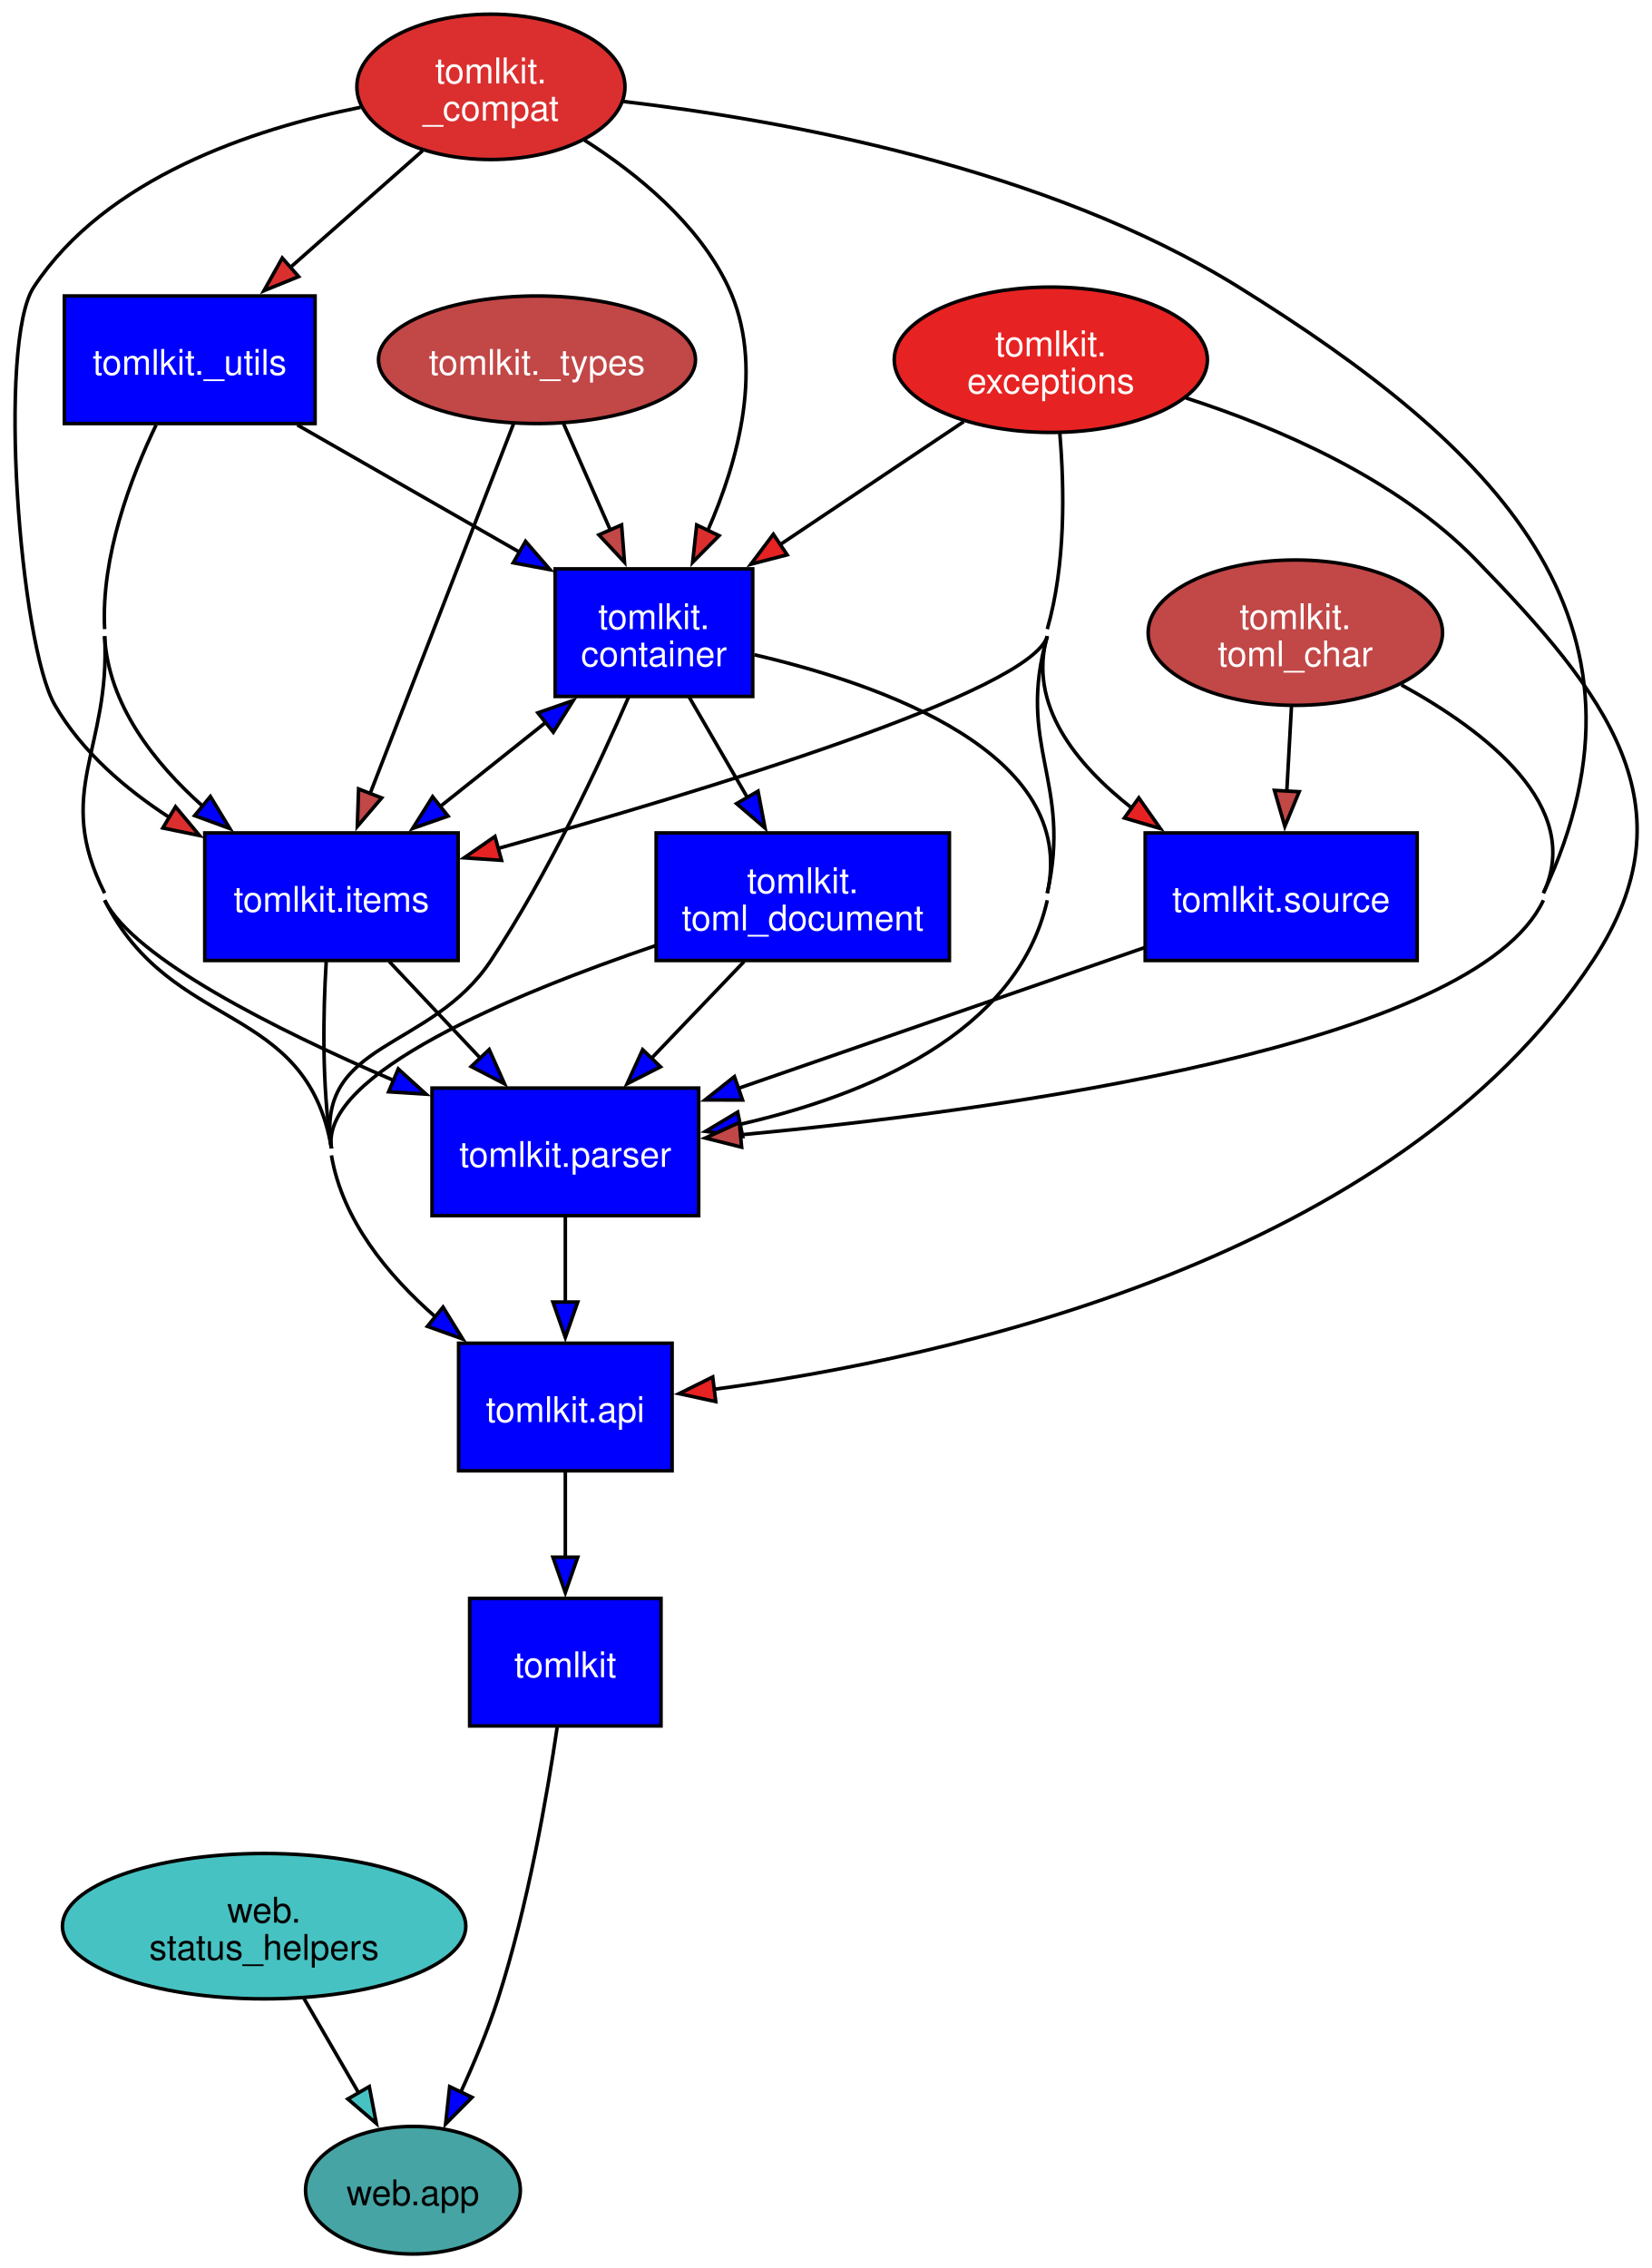
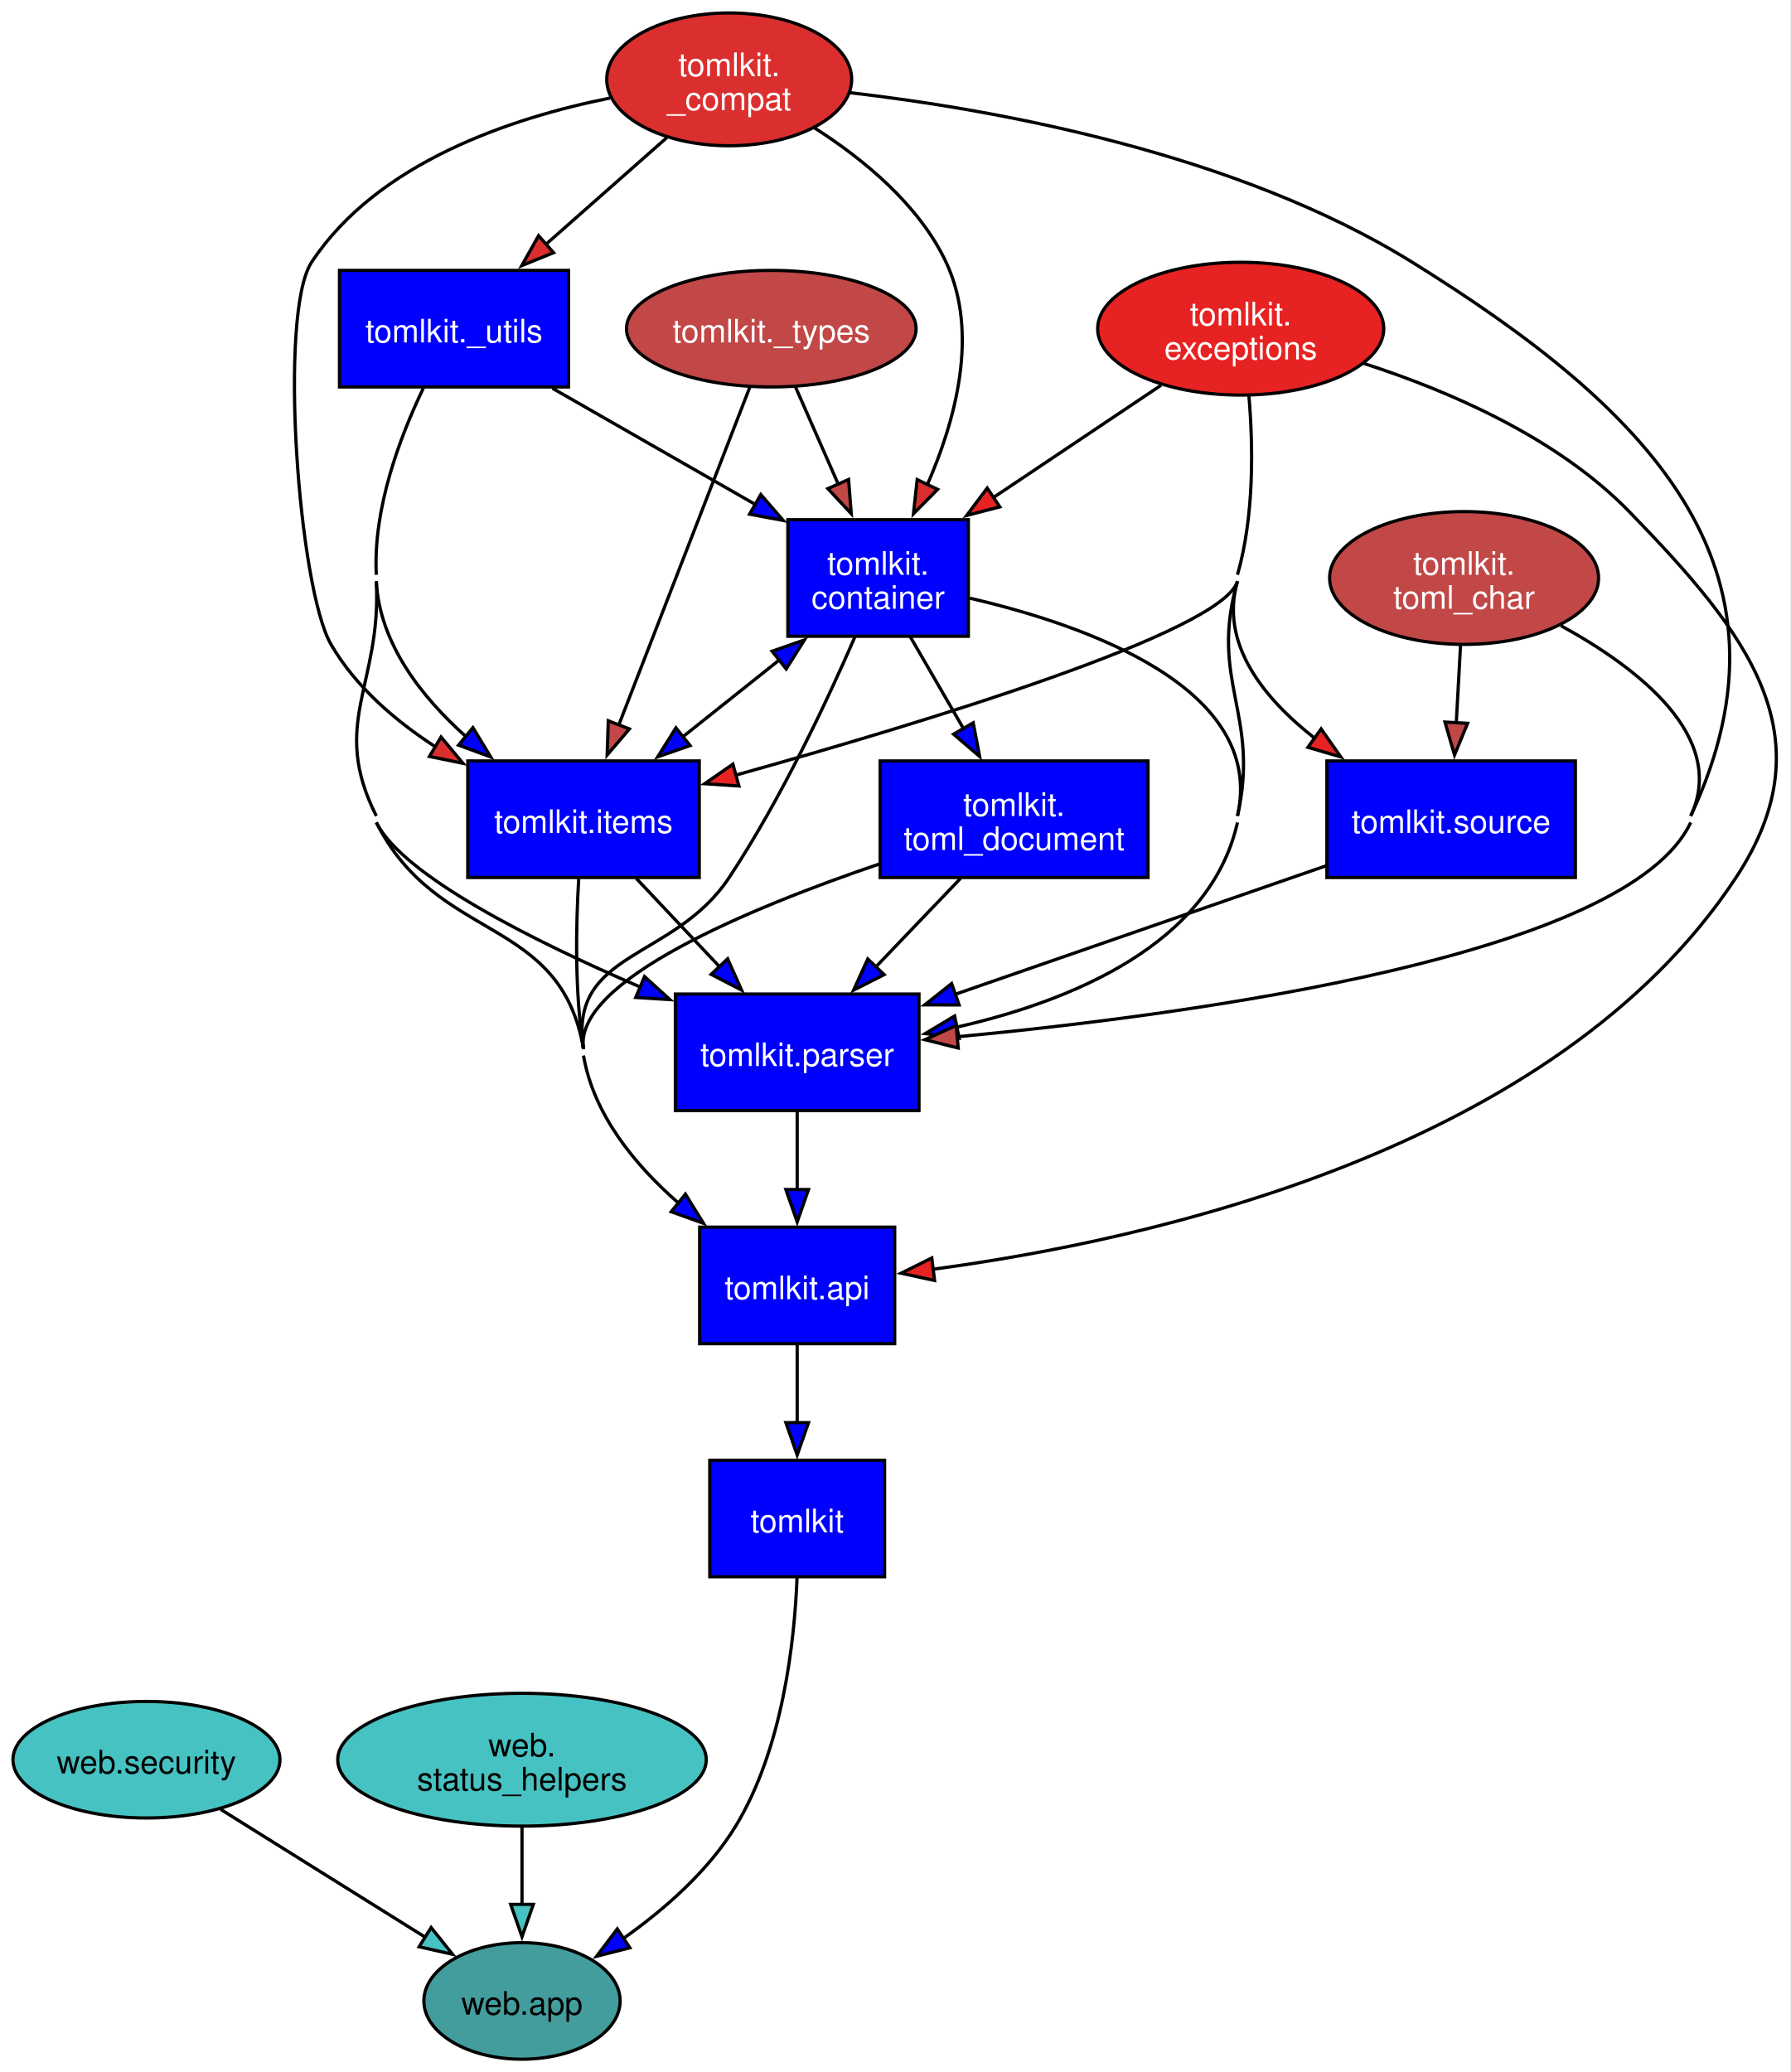
- <svg xmlns="http://www.w3.org/2000/svg" width="466pt" height="640pt" viewBox="0.00 0.00 466.00 640.00">
+ <svg xmlns="http://www.w3.org/2000/svg" width="553pt" height="640pt" viewBox="0.00 0.00 553.00 640.00">
  <g id="graph0" class="graph" transform="scale(1 1) rotate(0) translate(4 636.05)">
    <style>.edge&gt;path:hover{stroke-width:8}</style>
-     <polygon fill="white" stroke="none" points="-4,4 -4,-636.05 462.19,-636.05 462.19,4 -4,4" />
+     <polygon fill="white" stroke="none" points="-4,4 -4,-636.05 548.89,-636.05 548.89,4 -4,4" />
    <g id="node1" class="node">
      <style>.edge&gt;path:hover{stroke-width:8}</style>
-       <polygon fill="blue" stroke="black" points="182.53,-185.01 128.53,-185.01 128.53,-149.01 182.53,-149.01 182.53,-185.01" />
-       <text xml:space="preserve" text-anchor="middle" x="155.53" y="-162.76" font-family="Helvetica,sans-Serif" font-size="10.00" fill="white">tomlkit</text>
+       <polygon fill="blue" stroke="black" points="269.24,-185.01 215.24,-185.01 215.24,-149.01 269.24,-149.01 269.24,-185.01" />
+       <text xml:space="preserve" text-anchor="middle" x="242.24" y="-162.76" font-family="Helvetica,sans-Serif" font-size="10.00" fill="white">tomlkit</text>
    </g>
    <g id="node13" class="node">
      <style>.edge&gt;path:hover{stroke-width:8}</style>
-       <ellipse fill="#46a4a4" stroke="black" cx="112.53" cy="-18" rx="30.31" ry="18" />
-       <text xml:space="preserve" text-anchor="middle" x="112.53" y="-13.75" font-family="Helvetica,sans-Serif" font-size="10.00" fill="#000000">web.app</text>
+       <ellipse fill="#439d9d" stroke="black" cx="157.24" cy="-18" rx="30.31" ry="18" />
+       <text xml:space="preserve" text-anchor="middle" x="157.24" y="-13.75" font-family="Helvetica,sans-Serif" font-size="10.00" fill="#000000">web.app</text>
    </g>
    <g id="edge1" class="edge">
      <style>.edge&gt;path:hover{stroke-width:8}</style>
-       <path fill="none" stroke="black" d="M153.24,-148.73C150.43,-129.64 144.97,-98.15 136.53,-72 133.68,-63.18 129.79,-53.87 125.97,-45.56" />
-       <polygon fill="blue" stroke="black" points="129.21,-44.21 121.74,-36.69 122.89,-47.23 129.21,-44.21" />
+       <path fill="none" stroke="black" d="M242.2,-148.79C241.42,-128.92 237.78,-95.9 223.24,-72 214.71,-58 201.08,-46.13 188.42,-37.2" />
+       <polygon fill="blue" stroke="black" points="190.55,-34.42 180.28,-31.8 186.67,-40.25 190.55,-34.42" />
    </g>
    <g id="node2" class="node">
      <style>.edge&gt;path:hover{stroke-width:8}</style>
-       <ellipse fill="#db2f2f" stroke="black" cx="134.53" cy="-611.54" rx="37.83" ry="20.51" />
-       <text xml:space="preserve" text-anchor="middle" x="134.53" y="-612.54" font-family="Helvetica,sans-Serif" font-size="10.00" fill="#ffffff">tomlkit.</text>
-       <text xml:space="preserve" text-anchor="middle" x="134.53" y="-602.04" font-family="Helvetica,sans-Serif" font-size="10.00" fill="#ffffff">_compat</text>
+       <ellipse fill="#db2f2f" stroke="black" cx="221.24" cy="-611.54" rx="37.83" ry="20.51" />
+       <text xml:space="preserve" text-anchor="middle" x="221.24" y="-612.54" font-family="Helvetica,sans-Serif" font-size="10.00" fill="#ffffff">tomlkit.</text>
+       <text xml:space="preserve" text-anchor="middle" x="221.24" y="-602.04" font-family="Helvetica,sans-Serif" font-size="10.00" fill="#ffffff">_compat</text>
    </g>
    <g id="node4" class="node">
      <style>.edge&gt;path:hover{stroke-width:8}</style>
-       <polygon fill="blue" stroke="black" points="84.91,-552.53 14.16,-552.53 14.16,-516.53 84.91,-516.53 84.91,-552.53" />
-       <text xml:space="preserve" text-anchor="middle" x="49.53" y="-530.28" font-family="Helvetica,sans-Serif" font-size="10.00" fill="white">tomlkit._utils</text>
+       <polygon fill="blue" stroke="black" points="171.61,-552.53 100.86,-552.53 100.86,-516.53 171.61,-516.53 171.61,-552.53" />
+       <text xml:space="preserve" text-anchor="middle" x="136.24" y="-530.28" font-family="Helvetica,sans-Serif" font-size="10.00" fill="white">tomlkit._utils</text>
    </g>
    <g id="edge2" class="edge">
      <style>.edge&gt;path:hover{stroke-width:8}</style>
-       <path fill="none" stroke="black" d="M115.24,-593.52C104.21,-583.78 90.16,-571.38 77.89,-560.55" />
-       <polygon fill="#db2f2f" stroke="black" points="80.28,-558 70.47,-554.01 75.65,-563.25 80.28,-558" />
+       <path fill="none" stroke="black" d="M201.95,-593.52C190.91,-583.78 176.86,-571.38 164.59,-560.55" />
+       <polygon fill="#db2f2f" stroke="black" points="166.99,-558 157.17,-554.01 162.35,-563.25 166.99,-558" />
    </g>
    <g id="node6" class="node">
      <style>.edge&gt;path:hover{stroke-width:8}</style>
-       <polygon fill="blue" stroke="black" points="208.41,-475.52 152.66,-475.52 152.66,-439.52 208.41,-439.52 208.41,-475.52" />
-       <text xml:space="preserve" text-anchor="middle" x="180.53" y="-458.52" font-family="Helvetica,sans-Serif" font-size="10.00" fill="white">tomlkit.</text>
-       <text xml:space="preserve" text-anchor="middle" x="180.53" y="-448.02" font-family="Helvetica,sans-Serif" font-size="10.00" fill="white">container</text>
+       <polygon fill="blue" stroke="black" points="295.11,-475.52 239.36,-475.52 239.36,-439.52 295.11,-439.52 295.11,-475.52" />
+       <text xml:space="preserve" text-anchor="middle" x="267.24" y="-458.52" font-family="Helvetica,sans-Serif" font-size="10.00" fill="white">tomlkit.</text>
+       <text xml:space="preserve" text-anchor="middle" x="267.24" y="-448.02" font-family="Helvetica,sans-Serif" font-size="10.00" fill="white">container</text>
    </g>
    <g id="edge3" class="edge">
      <style>.edge&gt;path:hover{stroke-width:8}</style>
-       <path fill="none" stroke="black" d="M160.83,-596.57C175.77,-587.06 193.11,-572.94 201.53,-555.04 211.81,-533.17 204.41,-506.13 195.68,-486.24" />
-       <polygon fill="#db2f2f" stroke="black" points="198.92,-484.89 191.45,-477.37 192.6,-487.91 198.92,-484.89" />
+       <path fill="none" stroke="black" d="M247.54,-596.57C262.47,-587.06 279.82,-572.94 288.24,-555.04 298.52,-533.17 291.12,-506.13 282.39,-486.24" />
+       <polygon fill="#db2f2f" stroke="black" points="285.62,-484.89 278.16,-477.37 279.3,-487.91 285.62,-484.89" />
    </g>
    <g id="node8" class="node">
      <style>.edge&gt;path:hover{stroke-width:8}</style>
-       <polygon fill="blue" stroke="black" points="125.28,-401.01 53.78,-401.01 53.78,-365.01 125.28,-365.01 125.28,-401.01" />
-       <text xml:space="preserve" text-anchor="middle" x="89.53" y="-378.76" font-family="Helvetica,sans-Serif" font-size="10.00" fill="white">tomlkit.items</text>
+       <polygon fill="blue" stroke="black" points="211.99,-401.01 140.49,-401.01 140.49,-365.01 211.99,-365.01 211.99,-401.01" />
+       <text xml:space="preserve" text-anchor="middle" x="176.24" y="-378.76" font-family="Helvetica,sans-Serif" font-size="10.00" fill="white">tomlkit.items</text>
    </g>
    <g id="edge4" class="edge">
      <style>.edge&gt;path:hover{stroke-width:8}</style>
-       <path fill="none" stroke="black" d="M97.75,-605.77C67.29,-599.66 25.84,-585.89 5.53,-555.04 -4.79,-539.36 1.51,-454.28 11.53,-437.01 19.13,-423.92 31.41,-413.38 44,-405.24" />
-       <polygon fill="#db2f2f" stroke="black" points="45.53,-408.4 52.32,-400.27 41.94,-402.4 45.53,-408.4" />
+       <path fill="none" stroke="black" d="M184.45,-605.77C154,-599.66 112.55,-585.89 92.24,-555.04 81.91,-539.36 88.21,-454.28 98.24,-437.01 105.83,-423.92 118.11,-413.38 130.7,-405.24" />
+       <polygon fill="#db2f2f" stroke="black" points="132.24,-408.4 139.02,-400.27 128.64,-402.4 132.24,-408.4" />
    </g>
    <g id="node9" class="node">
      <style>.edge&gt;path:hover{stroke-width:8}</style>
-       <polygon fill="blue" stroke="black" points="193.16,-329.01 117.91,-329.01 117.91,-293.01 193.16,-293.01 193.16,-329.01" />
-       <text xml:space="preserve" text-anchor="middle" x="155.53" y="-306.76" font-family="Helvetica,sans-Serif" font-size="10.00" fill="white">tomlkit.parser</text>
+       <polygon fill="blue" stroke="black" points="279.86,-329.01 204.61,-329.01 204.61,-293.01 279.86,-293.01 279.86,-329.01" />
+       <text xml:space="preserve" text-anchor="middle" x="242.24" y="-306.76" font-family="Helvetica,sans-Serif" font-size="10.00" fill="white">tomlkit.parser</text>
    </g>
    <g id="edge5" class="edge">
      <style>.edge&gt;path:hover{stroke-width:8}</style>
-       <path fill="none" stroke="black" d="M171.84,-607.42C216.18,-602.27 291,-588.92 345.53,-555.04 417.79,-510.13 467.63,-461.05 431.53,-384.01" />
+       <path fill="none" stroke="black" d="M258.55,-607.42C302.88,-602.27 377.7,-588.92 432.24,-555.04 504.5,-510.13 554.34,-461.05 518.24,-384.01" />
    </g>
    <g id="node3" class="node">
      <style>.edge&gt;path:hover{stroke-width:8}</style>
-       <ellipse fill="#c24747" stroke="black" cx="147.53" cy="-534.53" rx="44.73" ry="18" />
-       <text xml:space="preserve" text-anchor="middle" x="147.53" y="-530.28" font-family="Helvetica,sans-Serif" font-size="10.00" fill="#ffffff">tomlkit._types</text>
+       <ellipse fill="#c24747" stroke="black" cx="234.24" cy="-534.53" rx="44.73" ry="18" />
+       <text xml:space="preserve" text-anchor="middle" x="234.24" y="-530.28" font-family="Helvetica,sans-Serif" font-size="10.00" fill="#ffffff">tomlkit._types</text>
    </g>
    <g id="edge6" class="edge">
      <style>.edge&gt;path:hover{stroke-width:8}</style>
-       <path fill="none" stroke="black" d="M155.02,-516.51C158.93,-507.62 163.81,-496.52 168.26,-486.41" />
-       <polygon fill="#c24747" stroke="black" points="171.41,-487.94 172.23,-477.38 165,-485.12 171.41,-487.94" />
+       <path fill="none" stroke="black" d="M241.72,-516.51C245.63,-507.62 250.52,-496.52 254.96,-486.41" />
+       <polygon fill="#c24747" stroke="black" points="258.12,-487.94 258.94,-477.38 251.71,-485.12 258.12,-487.94" />
    </g>
    <g id="edge7" class="edge">
      <style>.edge&gt;path:hover{stroke-width:8}</style>
-       <path fill="none" stroke="black" d="M140.88,-516.38C130.97,-490.83 112.22,-442.5 100.33,-411.84" />
-       <polygon fill="#c24747" stroke="black" points="103.71,-410.89 96.83,-402.84 97.19,-413.42 103.71,-410.89" />
+       <path fill="none" stroke="black" d="M227.58,-516.38C217.67,-490.83 198.92,-442.5 187.03,-411.84" />
+       <polygon fill="#c24747" stroke="black" points="190.42,-410.89 183.54,-402.84 183.89,-413.42 190.42,-410.89" />
    </g>
    <g id="node5" class="node">
      <style>.edge&gt;path:hover{stroke-width:8}</style>
-       <polygon fill="blue" stroke="black" points="185.66,-257.01 125.41,-257.01 125.41,-221.01 185.66,-221.01 185.66,-257.01" />
-       <text xml:space="preserve" text-anchor="middle" x="155.53" y="-234.76" font-family="Helvetica,sans-Serif" font-size="10.00" fill="white">tomlkit.api</text>
+       <polygon fill="blue" stroke="black" points="272.36,-257.01 212.11,-257.01 212.11,-221.01 272.36,-221.01 272.36,-257.01" />
+       <text xml:space="preserve" text-anchor="middle" x="242.24" y="-234.76" font-family="Helvetica,sans-Serif" font-size="10.00" fill="white">tomlkit.api</text>
    </g>
    <g id="edge8" class="edge">
      <style>.edge&gt;path:hover{stroke-width:8}</style>
-       <path fill="none" stroke="black" d="M40.05,-516.13C32.89,-501.23 24.47,-479 25.53,-458.52" />
-       <path fill="none" stroke="black" d="M25.53,-456.52C27.2,-424.34 11.05,-412.8 25.53,-384.01" />
-       <path fill="none" stroke="black" d="M25.53,-382.01C44.48,-344.36 82.49,-353.57 89.53,-312.01" />
-       <path fill="none" stroke="black" d="M89.53,-310.01C92.62,-291.78 105.39,-276.22 118.88,-264.43" />
-       <polygon fill="blue" stroke="black" points="121.02,-267.21 126.58,-258.2 116.61,-261.77 121.02,-267.21" />
+       <path fill="none" stroke="black" d="M126.75,-516.13C119.6,-501.23 111.17,-479 112.24,-458.52" />
+       <path fill="none" stroke="black" d="M112.24,-456.52C113.9,-424.34 97.75,-412.8 112.24,-384.01" />
+       <path fill="none" stroke="black" d="M112.24,-382.01C131.18,-344.36 169.19,-353.57 176.24,-312.01" />
+       <path fill="none" stroke="black" d="M176.24,-310.01C179.33,-291.78 192.09,-276.22 205.59,-264.43" />
+       <polygon fill="blue" stroke="black" points="207.72,-267.21 213.29,-258.2 203.32,-261.77 207.72,-267.21" />
    </g>
    <g id="edge9" class="edge">
      <style>.edge&gt;path:hover{stroke-width:8}</style>
-       <path fill="none" stroke="black" d="M79.91,-516.13C98.58,-505.44 122.65,-491.66 142.56,-480.26" />
-       <polygon fill="blue" stroke="black" points="144.3,-483.3 151.24,-475.29 140.82,-477.23 144.3,-483.3" />
+       <path fill="none" stroke="black" d="M166.62,-516.13C185.29,-505.44 209.35,-491.66 229.27,-480.26" />
+       <polygon fill="blue" stroke="black" points="231,-483.3 237.94,-475.29 227.52,-477.23 231,-483.3" />
    </g>
    <g id="edge10" class="edge">
      <style>.edge&gt;path:hover{stroke-width:8}</style>
-       <path fill="none" stroke="black" d="M25.53,-456.52C26.52,-437.36 39.38,-420.85 53.32,-408.45" />
-       <polygon fill="blue" stroke="black" points="55.37,-411.3 60.87,-402.24 50.92,-405.89 55.37,-411.3" />
+       <path fill="none" stroke="black" d="M112.24,-456.52C113.23,-437.36 126.09,-420.85 140.02,-408.45" />
+       <polygon fill="blue" stroke="black" points="142.08,-411.3 147.57,-402.24 137.63,-405.89 142.08,-411.3" />
    </g>
    <g id="edge11" class="edge">
      <style>.edge&gt;path:hover{stroke-width:8}</style>
-       <path fill="none" stroke="black" d="M25.53,-382.01C33.8,-365.59 73.63,-345.58 107.05,-331.18" />
-       <polygon fill="blue" stroke="black" points="108.38,-334.41 116.23,-327.29 105.66,-327.96 108.38,-334.41" />
+       <path fill="none" stroke="black" d="M112.24,-382.01C120.5,-365.59 160.33,-345.58 193.76,-331.18" />
+       <polygon fill="blue" stroke="black" points="195.09,-334.41 202.94,-327.29 192.37,-327.96 195.09,-334.41" />
    </g>
    <g id="edge12" class="edge">
      <style>.edge&gt;path:hover{stroke-width:8}</style>
-       <path fill="none" stroke="black" d="M155.53,-220.71C155.53,-213.42 155.53,-204.74 155.53,-196.55" />
-       <polygon fill="blue" stroke="black" points="159.03,-196.63 155.53,-186.63 152.03,-196.63 159.03,-196.63" />
+       <path fill="none" stroke="black" d="M242.24,-220.71C242.24,-213.42 242.24,-204.74 242.24,-196.55" />
+       <polygon fill="blue" stroke="black" points="245.74,-196.63 242.24,-186.63 238.74,-196.63 245.74,-196.63" />
    </g>
    <g id="edge13" class="edge">
      <style>.edge&gt;path:hover{stroke-width:8}</style>
-       <path fill="none" stroke="black" d="M173.37,-439.32C165.16,-420.42 150.73,-389.47 134.53,-365.01 117.47,-339.25 84.77,-342.54 89.53,-312.01" />
+       <path fill="none" stroke="black" d="M260.07,-439.32C251.86,-420.42 237.43,-389.47 221.24,-365.01 204.18,-339.25 171.48,-342.54 176.24,-312.01" />
    </g>
    <g id="edge14" class="edge">
      <style>.edge&gt;path:hover{stroke-width:8}</style>
-       <path fill="none" stroke="black" d="M150.08,-432.26C140.44,-424.58 129.79,-416.09 120.14,-408.4" />
-       <polygon fill="blue" stroke="black" points="147.78,-434.9 157.78,-438.39 152.14,-429.42 147.78,-434.9" />
-       <polygon fill="blue" stroke="black" points="122.44,-405.76 112.44,-402.27 118.08,-411.24 122.44,-405.76" />
+       <path fill="none" stroke="black" d="M236.79,-432.26C227.15,-424.58 216.49,-416.09 206.84,-408.4" />
+       <polygon fill="blue" stroke="black" points="234.48,-434.9 244.49,-438.39 238.85,-429.42 234.48,-434.9" />
+       <polygon fill="blue" stroke="black" points="209.15,-405.76 199.15,-402.27 204.79,-411.24 209.15,-405.76" />
    </g>
    <g id="edge15" class="edge">
      <style>.edge&gt;path:hover{stroke-width:8}</style>
-       <path fill="none" stroke="black" d="M208.89,-451.28C244.64,-442.98 300.44,-423.53 291.53,-384.01" />
-       <path fill="none" stroke="black" d="M291.53,-382.01C283.02,-344.26 240.13,-326.81 204.75,-318.77" />
-       <polygon fill="blue" stroke="black" points="205.57,-315.37 195.07,-316.79 204.16,-322.23 205.57,-315.37" />
+       <path fill="none" stroke="black" d="M295.59,-451.28C331.34,-442.98 387.15,-423.53 378.24,-384.01" />
+       <path fill="none" stroke="black" d="M378.24,-382.01C369.72,-344.26 326.83,-326.81 291.46,-318.77" />
+       <polygon fill="blue" stroke="black" points="292.28,-315.37 281.78,-316.79 290.87,-322.23 292.28,-315.37" />
    </g>
    <g id="node12" class="node">
      <style>.edge&gt;path:hover{stroke-width:8}</style>
-       <polygon fill="blue" stroke="black" points="263.91,-401.01 181.16,-401.01 181.16,-365.01 263.91,-365.01 263.91,-401.01" />
-       <text xml:space="preserve" text-anchor="middle" x="222.53" y="-384.01" font-family="Helvetica,sans-Serif" font-size="10.00" fill="white">tomlkit.</text>
-       <text xml:space="preserve" text-anchor="middle" x="222.53" y="-373.51" font-family="Helvetica,sans-Serif" font-size="10.00" fill="white">toml_document</text>
+       <polygon fill="blue" stroke="black" points="350.61,-401.01 267.86,-401.01 267.86,-365.01 350.61,-365.01 350.61,-401.01" />
+       <text xml:space="preserve" text-anchor="middle" x="309.24" y="-384.01" font-family="Helvetica,sans-Serif" font-size="10.00" fill="white">tomlkit.</text>
+       <text xml:space="preserve" text-anchor="middle" x="309.24" y="-373.51" font-family="Helvetica,sans-Serif" font-size="10.00" fill="white">toml_document</text>
    </g>
    <g id="edge16" class="edge">
      <style>.edge&gt;path:hover{stroke-width:8}</style>
-       <path fill="none" stroke="black" d="M190.48,-439.34C195.4,-430.85 201.45,-420.41 206.96,-410.9" />
-       <polygon fill="blue" stroke="black" points="209.91,-412.79 211.89,-402.38 203.85,-409.28 209.91,-412.79" />
+       <path fill="none" stroke="black" d="M277.19,-439.34C282.11,-430.85 288.15,-420.41 293.66,-410.9" />
+       <polygon fill="blue" stroke="black" points="296.61,-412.79 298.6,-402.38 290.55,-409.28 296.61,-412.79" />
    </g>
    <g id="node7" class="node">
      <style>.edge&gt;path:hover{stroke-width:8}</style>
-       <ellipse fill="#e72222" stroke="black" cx="292.53" cy="-534.53" rx="44.19" ry="20.51" />
-       <text xml:space="preserve" text-anchor="middle" x="292.53" y="-535.53" font-family="Helvetica,sans-Serif" font-size="10.00" fill="#ffffff">tomlkit.</text>
-       <text xml:space="preserve" text-anchor="middle" x="292.53" y="-525.03" font-family="Helvetica,sans-Serif" font-size="10.00" fill="#ffffff">exceptions</text>
+       <ellipse fill="#e72222" stroke="black" cx="379.24" cy="-534.53" rx="44.19" ry="20.51" />
+       <text xml:space="preserve" text-anchor="middle" x="379.24" y="-535.53" font-family="Helvetica,sans-Serif" font-size="10.00" fill="#ffffff">tomlkit.</text>
+       <text xml:space="preserve" text-anchor="middle" x="379.24" y="-525.03" font-family="Helvetica,sans-Serif" font-size="10.00" fill="#ffffff">exceptions</text>
    </g>
    <g id="edge17" class="edge">
      <style>.edge&gt;path:hover{stroke-width:8}</style>
-       <path fill="none" stroke="black" d="M330.6,-523.77C356.59,-515.4 390.21,-500.99 412.53,-478.02 449,-440.5 474.29,-408.73 445.53,-365.01 389.82,-280.33 263.3,-252.76 197.32,-243.99" />
-       <polygon fill="#e72222" stroke="black" points="197.98,-240.54 187.62,-242.78 197.12,-247.49 197.98,-240.54" />
+       <path fill="none" stroke="black" d="M417.31,-523.77C443.29,-515.4 476.92,-500.99 499.24,-478.02 535.71,-440.5 561,-408.73 532.24,-365.01 476.52,-280.33 350.01,-252.76 284.03,-243.99" />
+       <polygon fill="#e72222" stroke="black" points="284.68,-240.54 274.33,-242.78 283.82,-247.49 284.68,-240.54" />
    </g>
    <g id="edge18" class="edge">
      <style>.edge&gt;path:hover{stroke-width:8}</style>
-       <path fill="none" stroke="black" d="M267.95,-517.07C252.77,-506.9 233.04,-493.69 216.16,-482.38" />
-       <polygon fill="#e72222" stroke="black" points="218.13,-479.49 207.87,-476.83 214.23,-485.3 218.13,-479.49" />
+       <path fill="none" stroke="black" d="M354.66,-517.07C339.48,-506.9 319.74,-493.69 302.87,-482.38" />
+       <polygon fill="#e72222" stroke="black" points="304.83,-479.49 294.58,-476.83 300.94,-485.3 304.83,-479.49" />
    </g>
    <g id="edge19" class="edge">
      <style>.edge&gt;path:hover{stroke-width:8}</style>
-       <path fill="none" stroke="black" d="M295.07,-513.69C296.37,-498.32 296.75,-476.67 291.53,-458.52" />
-       <path fill="none" stroke="black" d="M291.53,-456.52C287.04,-440.87 194.56,-412.81 136.31,-396.56" />
-       <polygon fill="#e72222" stroke="black" points="137.54,-393.27 126.97,-393.98 135.67,-400.02 137.54,-393.27" />
+       <path fill="none" stroke="black" d="M381.78,-513.69C383.08,-498.32 383.45,-476.67 378.24,-458.52" />
+       <path fill="none" stroke="black" d="M378.24,-456.52C373.74,-440.87 281.27,-412.81 223.02,-396.56" />
+       <polygon fill="#e72222" stroke="black" points="224.24,-393.27 213.67,-393.98 222.38,-400.02 224.24,-393.27" />
    </g>
    <g id="edge20" class="edge">
      <style>.edge&gt;path:hover{stroke-width:8}</style>
-       <path fill="none" stroke="black" d="M291.53,-456.52C282.63,-425.55 298.62,-415.45 291.53,-384.01" />
+       <path fill="none" stroke="black" d="M378.24,-456.52C369.34,-425.55 385.33,-415.45 378.24,-384.01" />
    </g>
    <g id="node10" class="node">
      <style>.edge&gt;path:hover{stroke-width:8}</style>
-       <polygon fill="blue" stroke="black" points="395.91,-401.01 319.16,-401.01 319.16,-365.01 395.91,-365.01 395.91,-401.01" />
-       <text xml:space="preserve" text-anchor="middle" x="357.53" y="-378.76" font-family="Helvetica,sans-Serif" font-size="10.00" fill="white">tomlkit.source</text>
+       <polygon fill="blue" stroke="black" points="482.61,-401.01 405.86,-401.01 405.86,-365.01 482.61,-365.01 482.61,-401.01" />
+       <text xml:space="preserve" text-anchor="middle" x="444.24" y="-378.76" font-family="Helvetica,sans-Serif" font-size="10.00" fill="white">tomlkit.source</text>
    </g>
    <g id="edge21" class="edge">
      <style>.edge&gt;path:hover{stroke-width:8}</style>
-       <path fill="none" stroke="black" d="M291.53,-456.52C286.02,-437.33 299.41,-420.51 315.54,-407.91" />
-       <polygon fill="#e72222" stroke="black" points="317.36,-410.91 323.45,-402.24 313.28,-405.22 317.36,-410.91" />
+       <path fill="none" stroke="black" d="M378.24,-456.52C372.72,-437.33 386.11,-420.51 402.24,-407.91" />
+       <polygon fill="#e72222" stroke="black" points="404.07,-410.91 410.16,-402.24 399.99,-405.22 404.07,-410.91" />
    </g>
    <g id="edge22" class="edge">
      <style>.edge&gt;path:hover{stroke-width:8}</style>
-       <path fill="none" stroke="black" d="M88.05,-364.64C87.19,-350.4 86.76,-329.78 89.53,-312.01" />
+       <path fill="none" stroke="black" d="M174.76,-364.64C173.9,-350.4 173.47,-329.78 176.24,-312.01" />
    </g>
    <g id="edge24" class="edge">
      <style>.edge&gt;path:hover{stroke-width:8}</style>
-       <path fill="none" stroke="black" d="M105.85,-364.71C113.6,-356.49 123.02,-346.5 131.56,-337.43" />
-       <polygon fill="blue" stroke="black" points="134.05,-339.89 138.37,-330.22 128.96,-335.09 134.05,-339.89" />
+       <path fill="none" stroke="black" d="M192.55,-364.71C200.3,-356.49 209.72,-346.5 218.27,-337.43" />
+       <polygon fill="blue" stroke="black" points="220.76,-339.89 225.07,-330.22 215.66,-335.09 220.76,-339.89" />
    </g>
    <g id="edge25" class="edge">
      <style>.edge&gt;path:hover{stroke-width:8}</style>
-       <path fill="none" stroke="black" d="M155.53,-292.71C155.53,-285.42 155.53,-276.74 155.53,-268.55" />
-       <polygon fill="blue" stroke="black" points="159.03,-268.63 155.53,-258.63 152.03,-268.63 159.03,-268.63" />
+       <path fill="none" stroke="black" d="M242.24,-292.71C242.24,-285.42 242.24,-276.74 242.24,-268.55" />
+       <polygon fill="blue" stroke="black" points="245.74,-268.63 242.24,-258.63 238.74,-268.63 245.74,-268.63" />
    </g>
    <g id="edge26" class="edge">
      <style>.edge&gt;path:hover{stroke-width:8}</style>
-       <path fill="none" stroke="black" d="M319.06,-368.68C286.38,-357.36 239.31,-341.04 204.05,-328.83" />
-       <polygon fill="blue" stroke="black" points="205.54,-325.64 194.95,-325.67 203.25,-332.25 205.54,-325.64" />
+       <path fill="none" stroke="black" d="M405.77,-368.68C373.09,-357.36 326.01,-341.04 290.76,-328.83" />
+       <polygon fill="blue" stroke="black" points="292.25,-325.64 281.65,-325.67 289.95,-332.25 292.25,-325.64" />
    </g>
    <g id="node11" class="node">
      <style>.edge&gt;path:hover{stroke-width:8}</style>
-       <ellipse fill="#c24747" stroke="black" cx="361.53" cy="-457.52" rx="41.54" ry="20.51" />
-       <text xml:space="preserve" text-anchor="middle" x="361.53" y="-458.52" font-family="Helvetica,sans-Serif" font-size="10.00" fill="#ffffff">tomlkit.</text>
-       <text xml:space="preserve" text-anchor="middle" x="361.53" y="-448.02" font-family="Helvetica,sans-Serif" font-size="10.00" fill="#ffffff">toml_char</text>
+       <ellipse fill="#c24747" stroke="black" cx="448.24" cy="-457.52" rx="41.54" ry="20.51" />
+       <text xml:space="preserve" text-anchor="middle" x="448.24" y="-458.52" font-family="Helvetica,sans-Serif" font-size="10.00" fill="#ffffff">tomlkit.</text>
+       <text xml:space="preserve" text-anchor="middle" x="448.24" y="-448.02" font-family="Helvetica,sans-Serif" font-size="10.00" fill="#ffffff">toml_char</text>
    </g>
    <g id="edge27" class="edge">
      <style>.edge&gt;path:hover{stroke-width:8}</style>
-       <path fill="none" stroke="black" d="M391.46,-442.78C415.31,-429.69 442.96,-408.41 431.53,-384.01" />
-       <path fill="none" stroke="black" d="M431.53,-382.01C412.29,-340.96 278.91,-322.8 204.85,-315.8" />
-       <polygon fill="#c24747" stroke="black" points="205.28,-312.33 195,-314.91 204.65,-319.3 205.28,-312.33" />
+       <path fill="none" stroke="black" d="M478.16,-442.78C502.02,-429.69 529.67,-408.41 518.24,-384.01" />
+       <path fill="none" stroke="black" d="M518.24,-382.01C499,-340.96 365.62,-322.8 291.55,-315.8" />
+       <polygon fill="#c24747" stroke="black" points="291.98,-312.33 281.71,-314.91 291.35,-319.3 291.98,-312.33" />
    </g>
    <g id="edge28" class="edge">
      <style>.edge&gt;path:hover{stroke-width:8}</style>
-       <path fill="none" stroke="black" d="M360.44,-436.71C360.03,-429.27 359.55,-420.66 359.11,-412.58" />
-       <polygon fill="#c24747" stroke="black" points="362.62,-412.64 358.57,-402.84 355.63,-413.02 362.62,-412.64" />
+       <path fill="none" stroke="black" d="M447.14,-436.71C446.73,-429.27 446.26,-420.66 445.81,-412.58" />
+       <polygon fill="#c24747" stroke="black" points="449.32,-412.64 445.28,-402.84 442.33,-413.02 449.32,-412.64" />
    </g>
    <g id="edge29" class="edge">
      <style>.edge&gt;path:hover{stroke-width:8}</style>
-       <path fill="none" stroke="black" d="M180.96,-369.2C140.73,-355.52 86.27,-332.96 89.53,-312.01" />
+       <path fill="none" stroke="black" d="M267.66,-369.2C227.44,-355.52 172.97,-332.96 176.24,-312.01" />
    </g>
    <g id="edge30" class="edge">
      <style>.edge&gt;path:hover{stroke-width:8}</style>
-       <path fill="none" stroke="black" d="M205.97,-364.71C198.1,-356.49 188.54,-346.5 179.86,-337.43" />
-       <polygon fill="blue" stroke="black" points="182.39,-335.01 172.95,-330.21 177.34,-339.85 182.39,-335.01" />
+       <path fill="none" stroke="black" d="M292.67,-364.71C284.8,-356.49 275.24,-346.5 266.57,-337.43" />
+       <polygon fill="blue" stroke="black" points="269.1,-335.01 259.65,-330.21 264.04,-339.85 269.1,-335.01" />
    </g>
    <g id="node14" class="node">
      <style>.edge&gt;path:hover{stroke-width:8}</style>
-       <ellipse fill="#47c2c2" stroke="black" cx="70.53" cy="-92.51" rx="56.92" ry="20.51" />
-       <text xml:space="preserve" text-anchor="middle" x="70.53" y="-93.51" font-family="Helvetica,sans-Serif" font-size="10.00" fill="#000000">web.</text>
-       <text xml:space="preserve" text-anchor="middle" x="70.53" y="-83.01" font-family="Helvetica,sans-Serif" font-size="10.00" fill="#000000">status_helpers</text>
+       <ellipse fill="#47c2c2" stroke="black" cx="41.24" cy="-92.51" rx="41.24" ry="18" />
+       <text xml:space="preserve" text-anchor="middle" x="41.24" y="-88.26" font-family="Helvetica,sans-Serif" font-size="10.00" fill="#000000">web.security</text>
    </g>
    <g id="edge31" class="edge">
      <style>.edge&gt;path:hover{stroke-width:8}</style>
-       <path fill="none" stroke="black" d="M81.79,-72.08C86.54,-63.88 92.14,-54.2 97.26,-45.37" />
-       <polygon fill="#47c2c2" stroke="black" points="100.21,-47.25 102.2,-36.84 94.15,-43.74 100.21,-47.25" />
+       <path fill="none" stroke="black" d="M64.15,-77.18C82.26,-65.86 107.67,-49.98 127.37,-37.67" />
+       <polygon fill="#47c2c2" stroke="black" points="129.17,-40.67 135.8,-32.4 125.46,-34.73 129.17,-40.67" />
+     </g>
+     <g id="node15" class="node">
+       <style>.edge&gt;path:hover{stroke-width:8}</style>
+       <ellipse fill="#47c2c2" stroke="black" cx="157.24" cy="-92.51" rx="56.92" ry="20.51" />
+       <text xml:space="preserve" text-anchor="middle" x="157.24" y="-93.51" font-family="Helvetica,sans-Serif" font-size="10.00" fill="#000000">web.</text>
+       <text xml:space="preserve" text-anchor="middle" x="157.24" y="-83.01" font-family="Helvetica,sans-Serif" font-size="10.00" fill="#000000">status_helpers</text>
+     </g>
+     <g id="edge32" class="edge">
+       <style>.edge&gt;path:hover{stroke-width:8}</style>
+       <path fill="none" stroke="black" d="M157.24,-71.69C157.24,-64.26 157.24,-55.65 157.24,-47.57" />
+       <polygon fill="#47c2c2" stroke="black" points="160.74,-47.83 157.24,-37.83 153.74,-47.83 160.74,-47.83" />
    </g>
  </g>
</svg>
